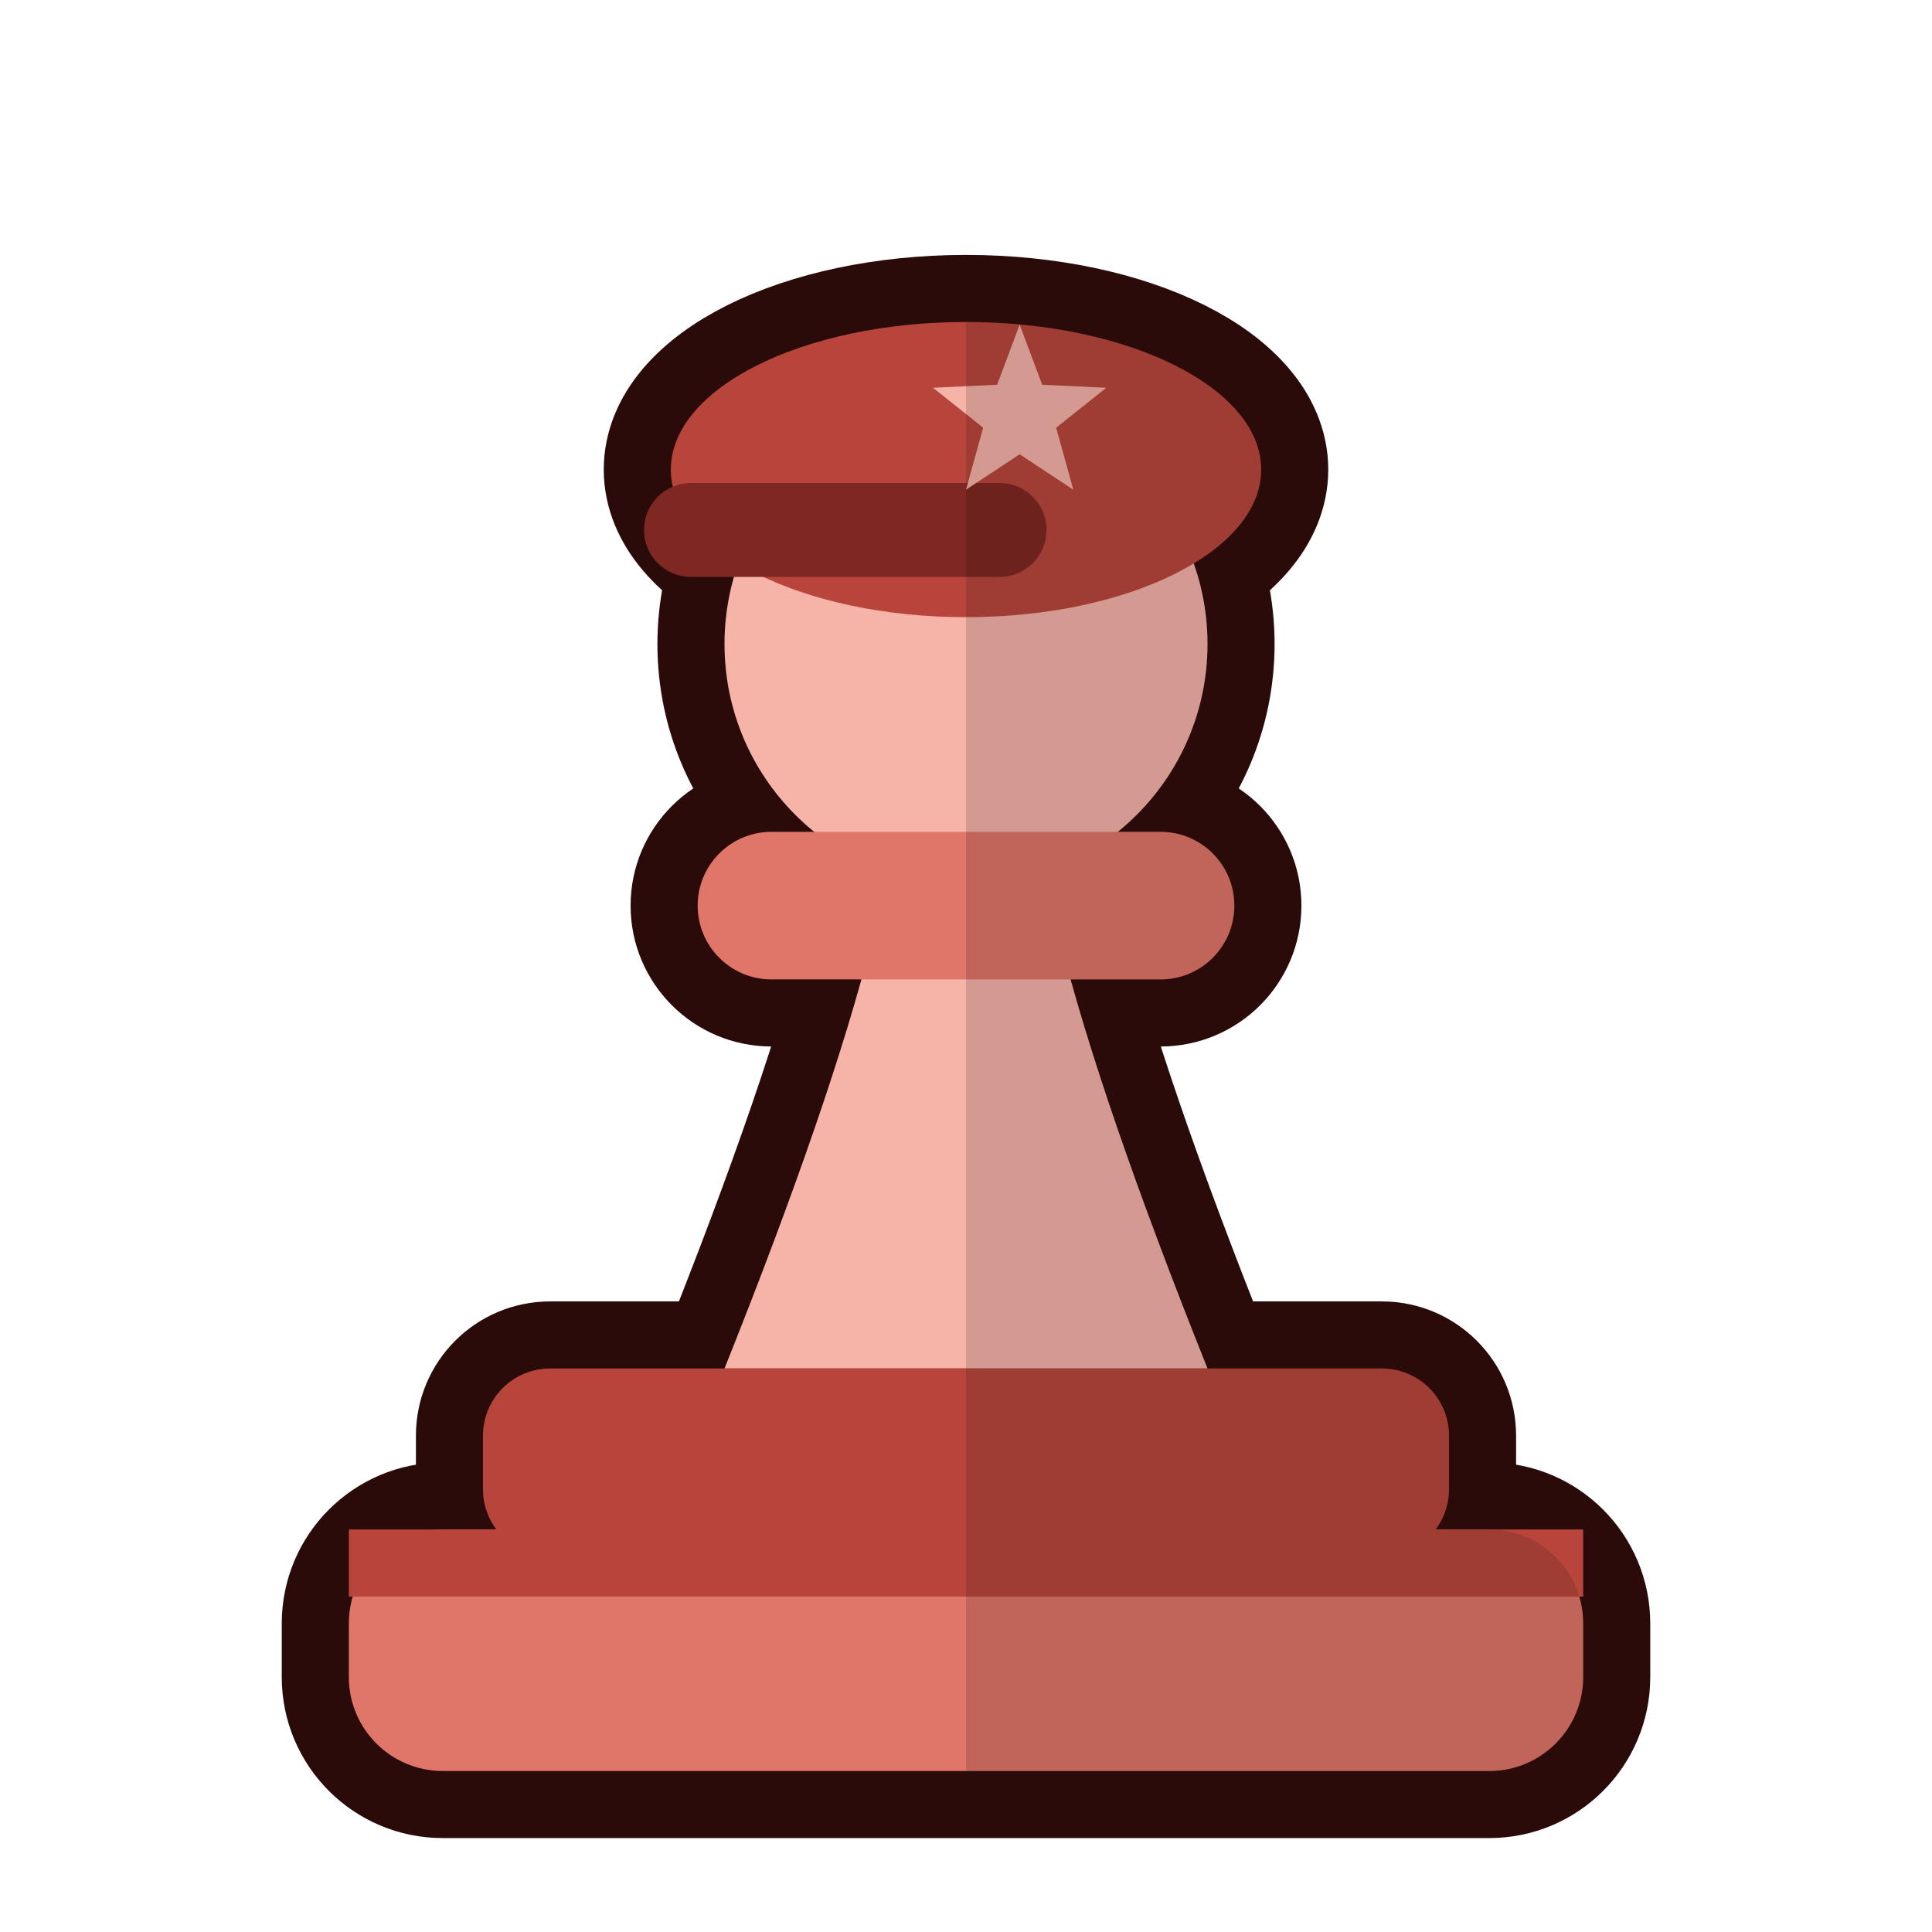
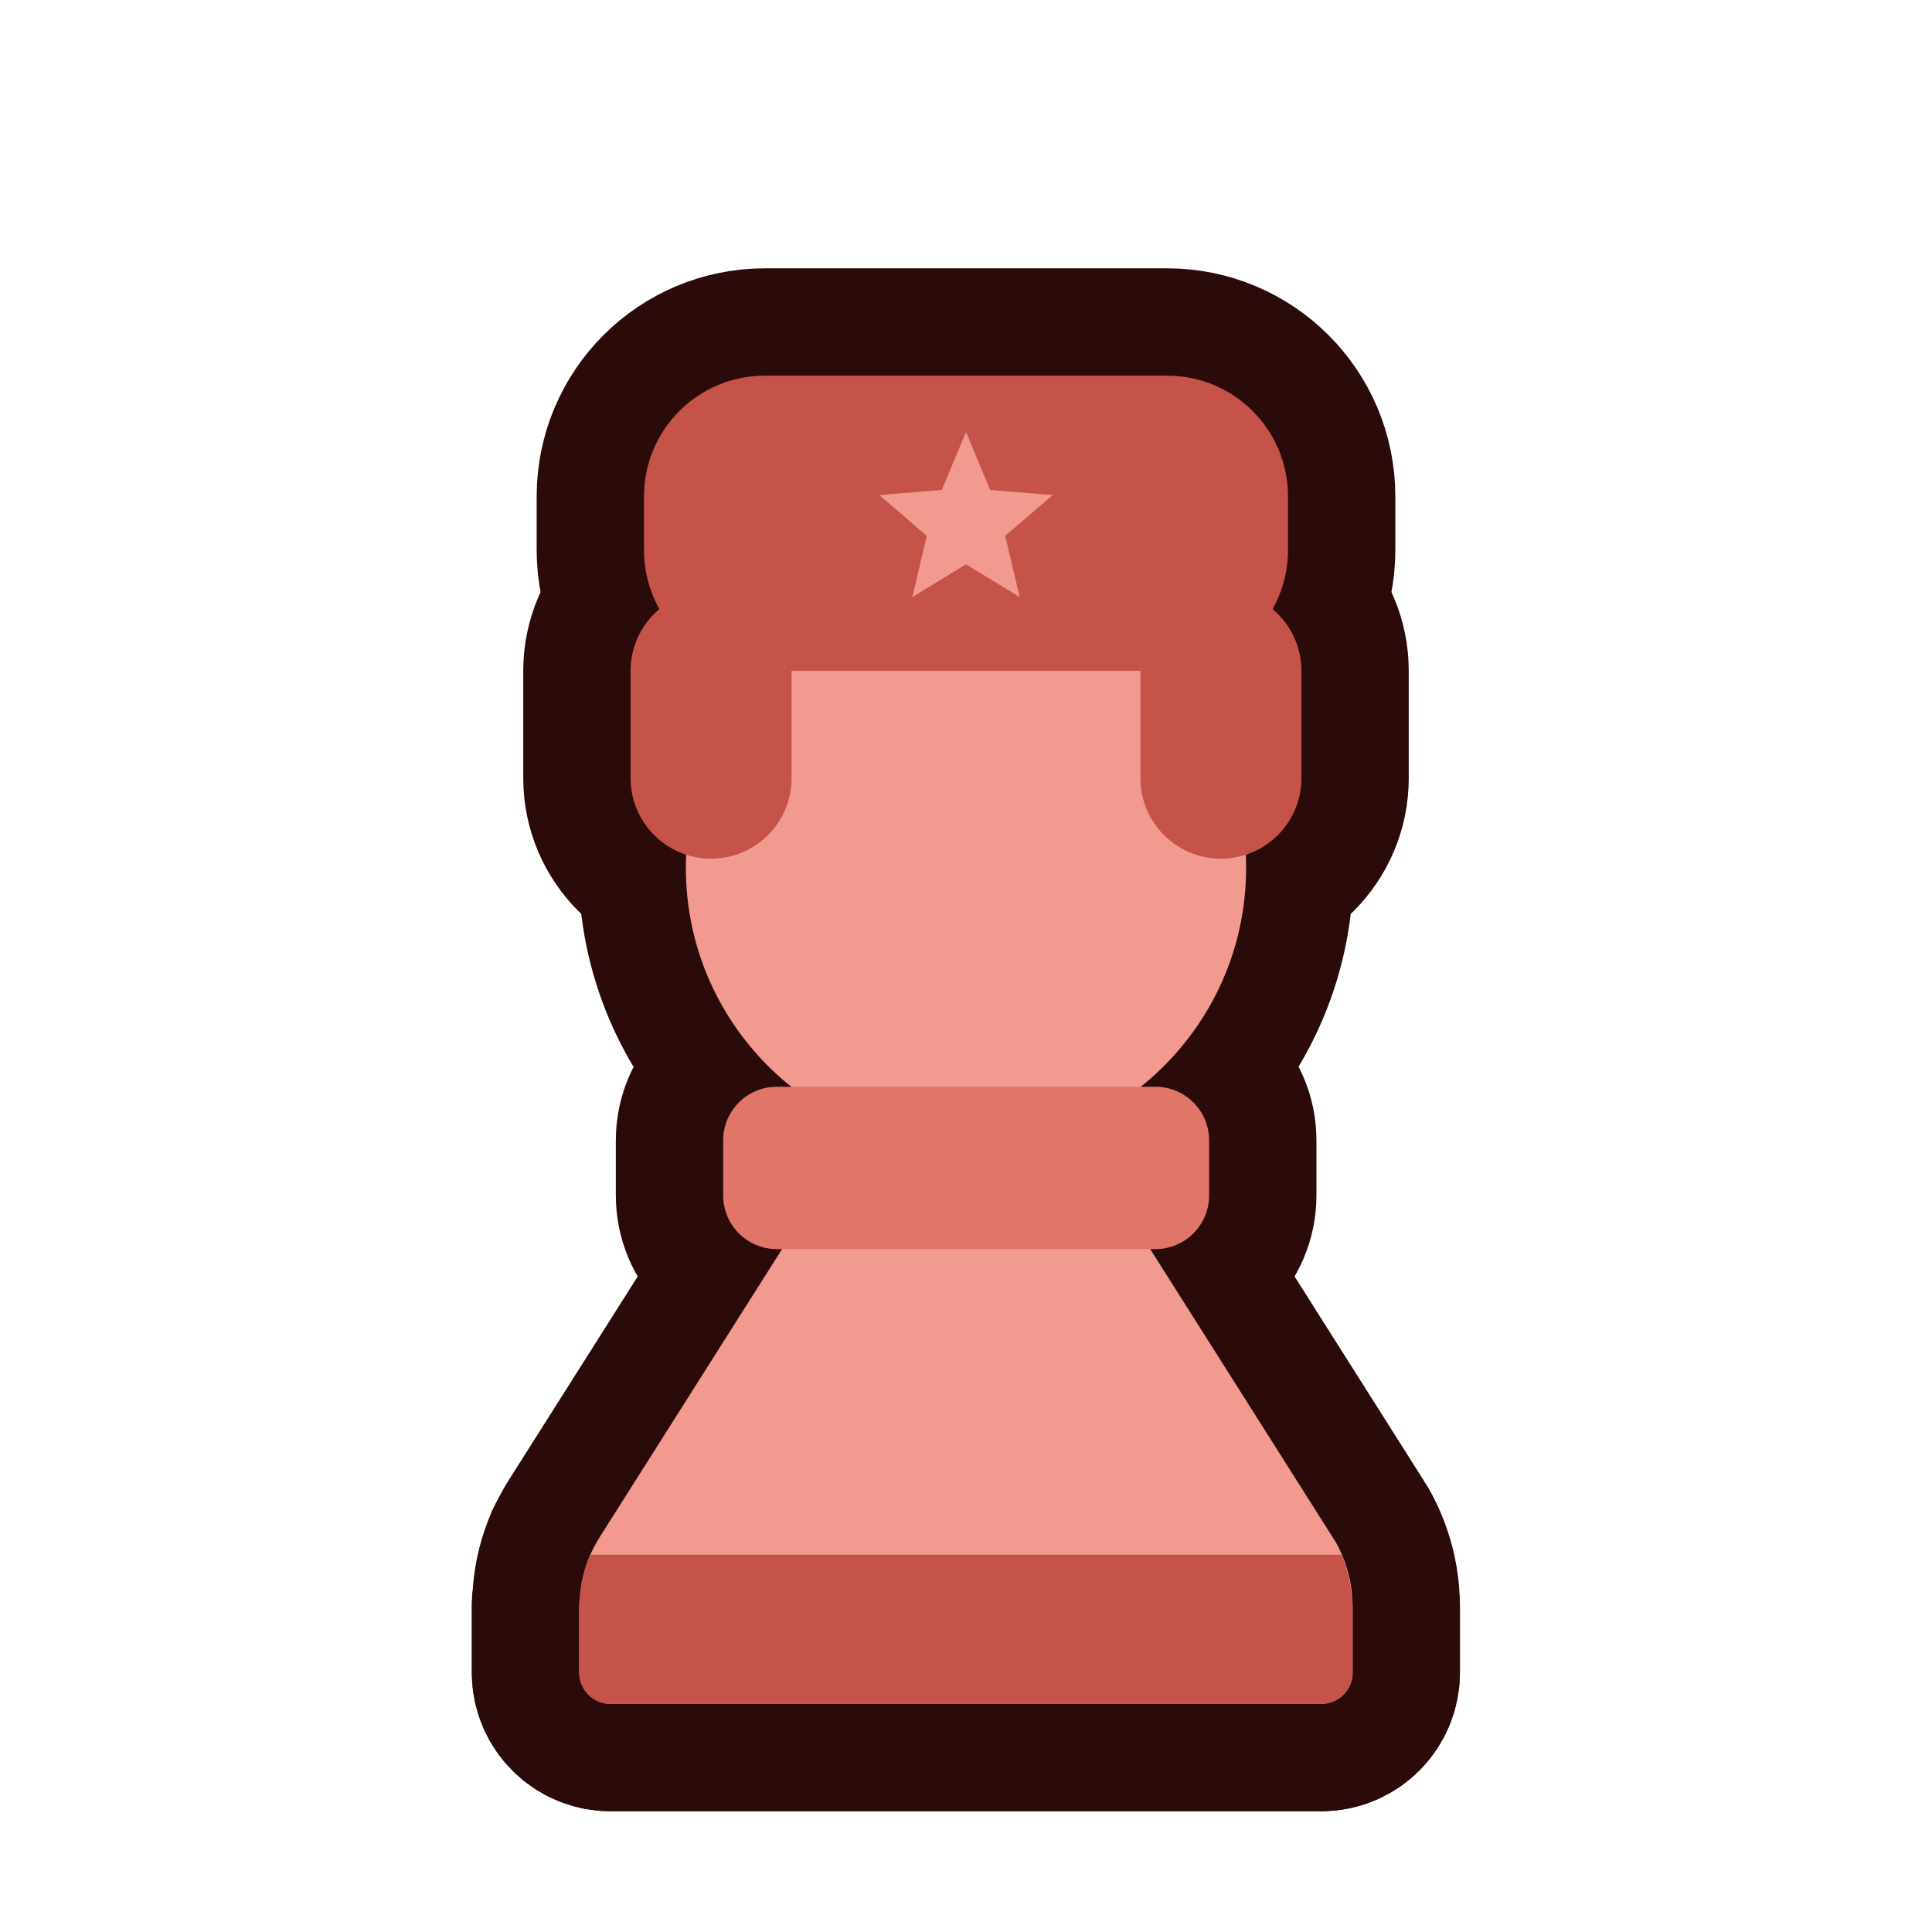
<svg xmlns="http://www.w3.org/2000/svg" style="color-scheme:light only" viewBox="0 0 72 72">
  <defs>
-     <g id="s">
-       <circle cx="36" cy="24" r="9" fill="#f6b3a8" />
-       <ellipse cx="36" cy="17.5" rx="11" ry="5.5" fill="#b8453c" />
-       <path d="M27 51 Q31 41 32.5 35 H39.5 Q41 41 45 51 Z" fill="#f6b3a8" />
-       <rect x="26" y="31" width="20" height="5.5" rx="2.75" fill="#e0756a" />
-       <rect x="13" y="57" width="46" height="9" rx="3.5" fill="#e0756a" />
-       <rect x="18" y="51" width="36" height="7" rx="2.5" fill="#b8453c" />
+     <g id="p">
+       <path d="M50.39 59.48c-.04-.53-.17-1.05-.38-1.54-.09-.21-.19-.42-.32-.61l-9.13-14.42h-9.11l-9.13 14.42c-.12.2-.23.4-.32.61-.21.49-.34 1.01-.38 1.54 0 .12-.03.24-.03.36v2.49c0 .65.53 1.17 1.17 1.17h26.48c.65 0 1.17-.53 1.17-1.17v-2.49c0-.12-.02-.24-.03-.36Z" style="fill:#f39a90" />
+       <circle cx="36" cy="32.34" r="10.44" style="fill:#f39a90" />
+       <rect width="18.11" height="6.05" x="26.95" y="40.5" rx="2" ry="2" style="fill:#e0756a" />
+       <path d="M21.58 59.84v2.49c0 .65.53 1.17 1.17 1.17h26.48c.65 0 1.17-.53 1.17-1.17v-2.49c0-.12-.02-.24-.03-.36-.04-.53-.17-1.05-.38-1.54h-28c-.21.49-.34 1.01-.38 1.54 0 .12-.03.24-.03.36" style="fill:#c5534a" />
+       <rect x="23.5" y="22" width="6" height="10" rx="3" style="fill:#c5534a" />
+       <rect x="42.5" y="22" width="6" height="10" rx="3" style="fill:#c5534a" />
+       <rect x="24" y="14" width="24" height="11" rx="4.5" style="fill:#c5534a" />
+       <path d="M36.00 16.10 L35.10 18.26 L32.77 18.45 L34.54 19.97 L34.00 22.25 L36.00 21.03 L38.00 22.25 L37.46 19.97 L39.23 18.45 L36.90 18.26 Z" style="fill:#f39a90" />
    </g>
-     <filter id="w">
-       <feFlood flood-color="#fff" />
-       <feComposite in2="SourceAlpha" operator="in" />
-     </filter>
-     <mask id="m">
-       <use href="#s" filter="url(#w)" />
-     </mask>
  </defs>
-   <use href="#s" stroke="#2b0b09" stroke-width="5" stroke-linejoin="round" />
-   <use href="#s" />
-   <g>
-     <rect x="13" y="57" width="46" height="2.5" fill="#b8453c" />
-     <rect x="24" y="18" width="15" height="3.5" rx="1.75" fill="#7f2722" />
-     <path d="M38.00 12.10 L37.16 14.34 L34.77 14.45 L36.64 15.94 L36.00 18.25 L38.00 16.93 L40.00 18.25 L39.36 15.94 L41.23 14.45 L38.84 14.34 Z" fill="#f6b3a8" />
-   </g>
-   <rect x="36" y="0" width="36" height="72" fill="#000" opacity="0.14" mask="url(#m)" />
+   <use href="#p" stroke="#2b0b09" stroke-width="8" stroke-linejoin="round" stroke-linecap="round" />
+   <use href="#p" />
</svg>
